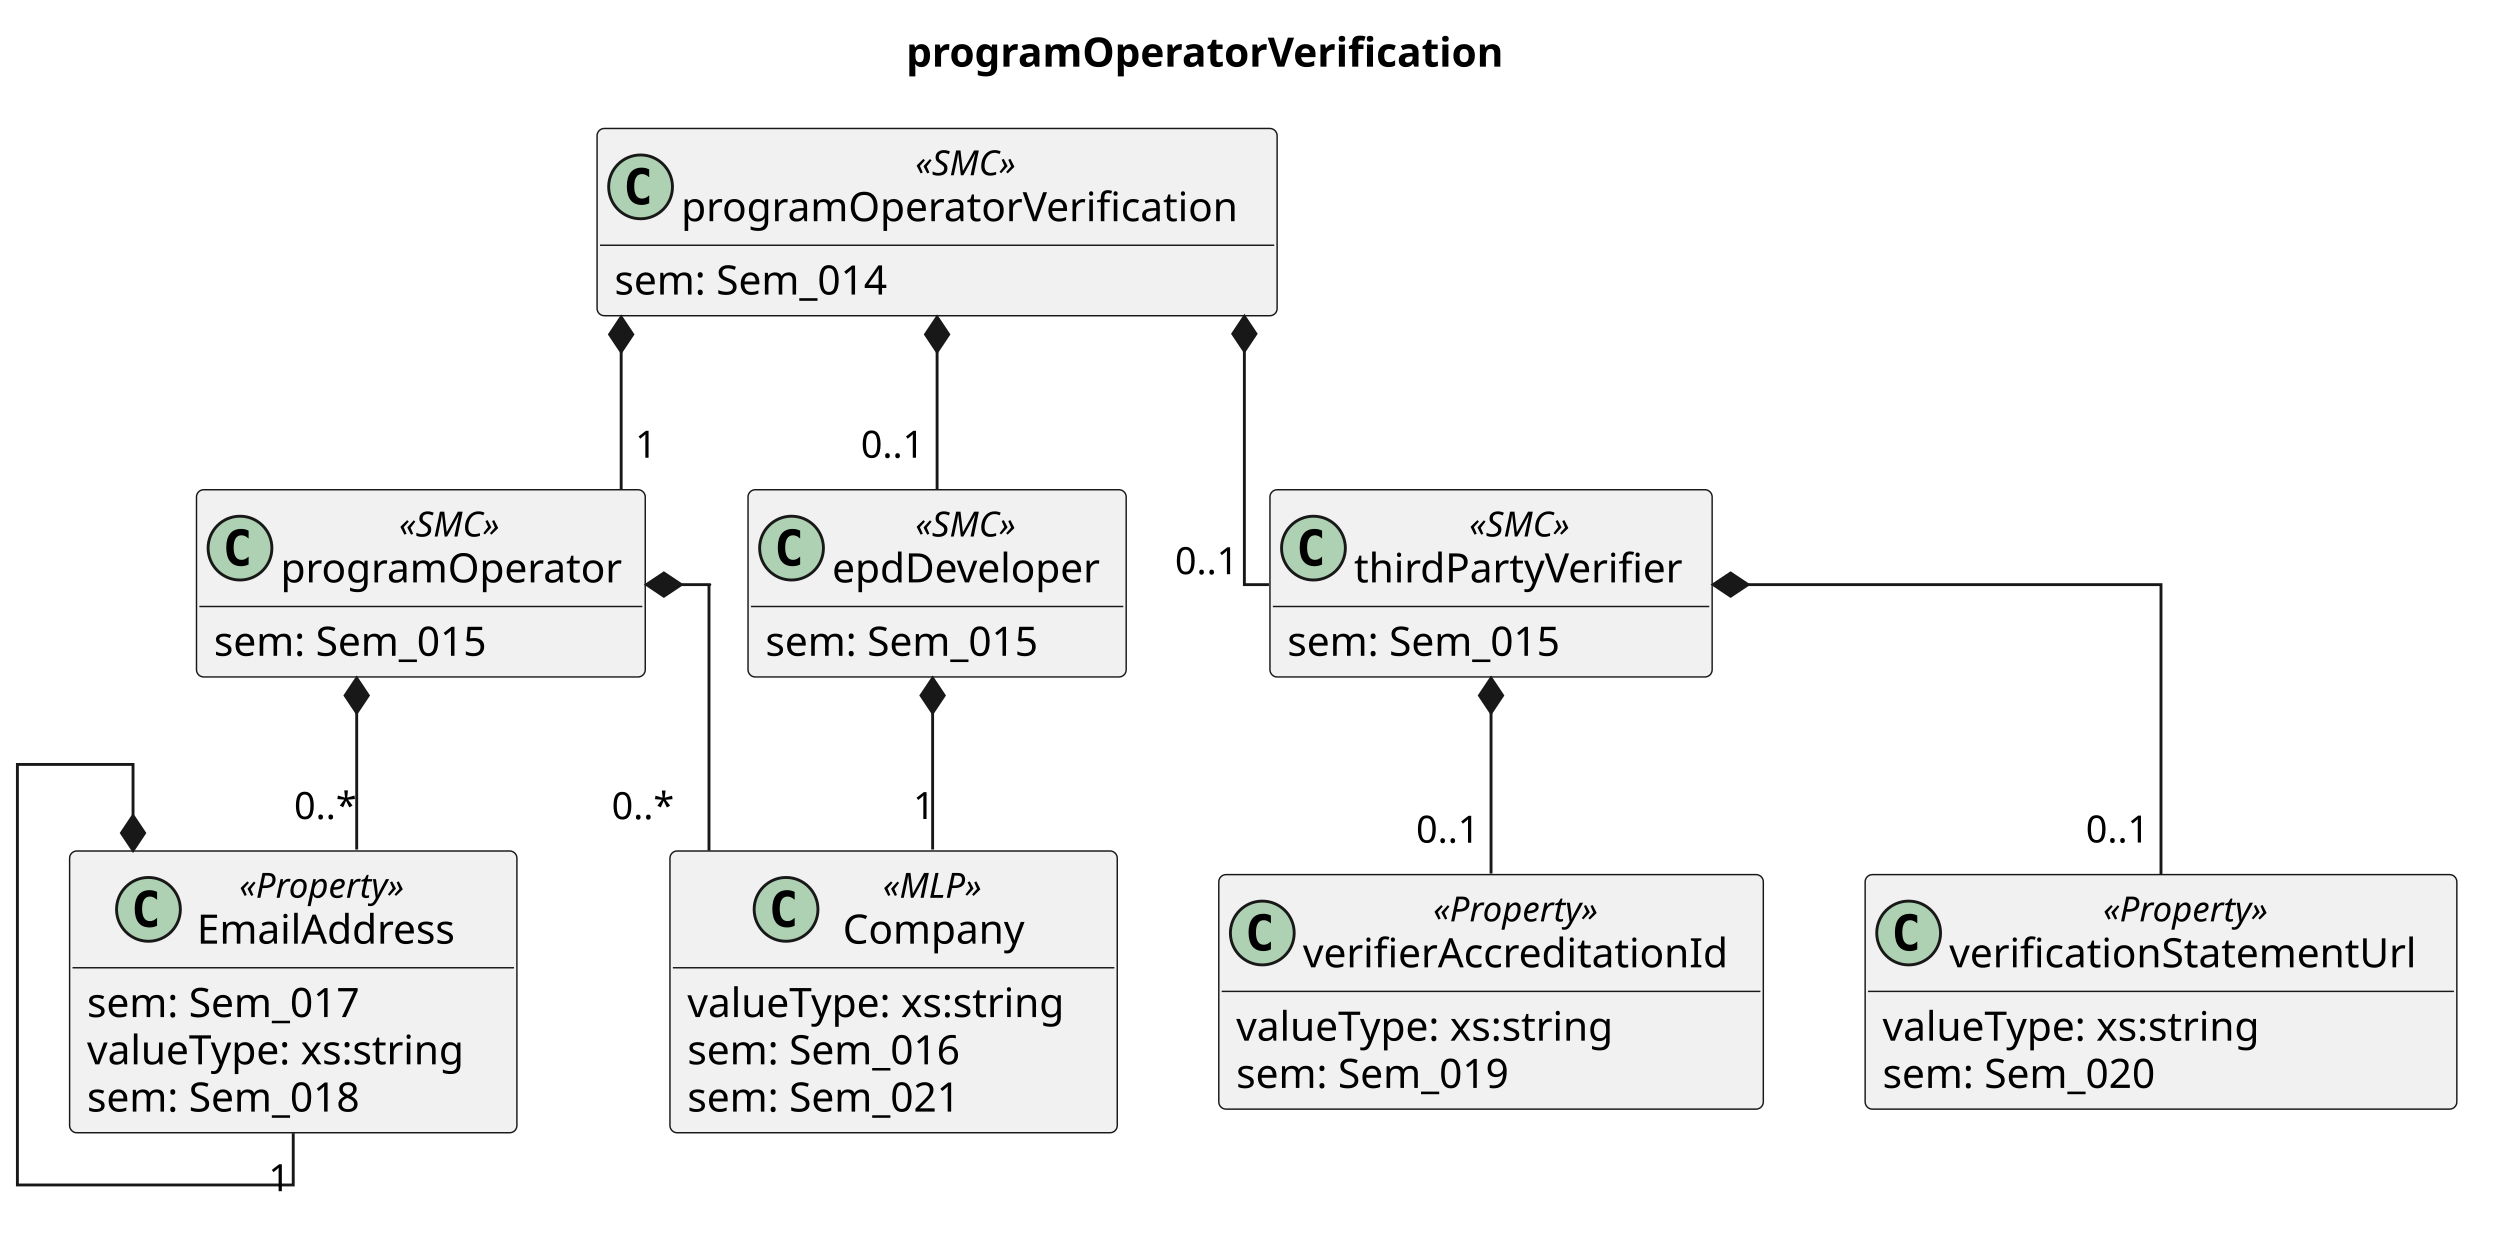
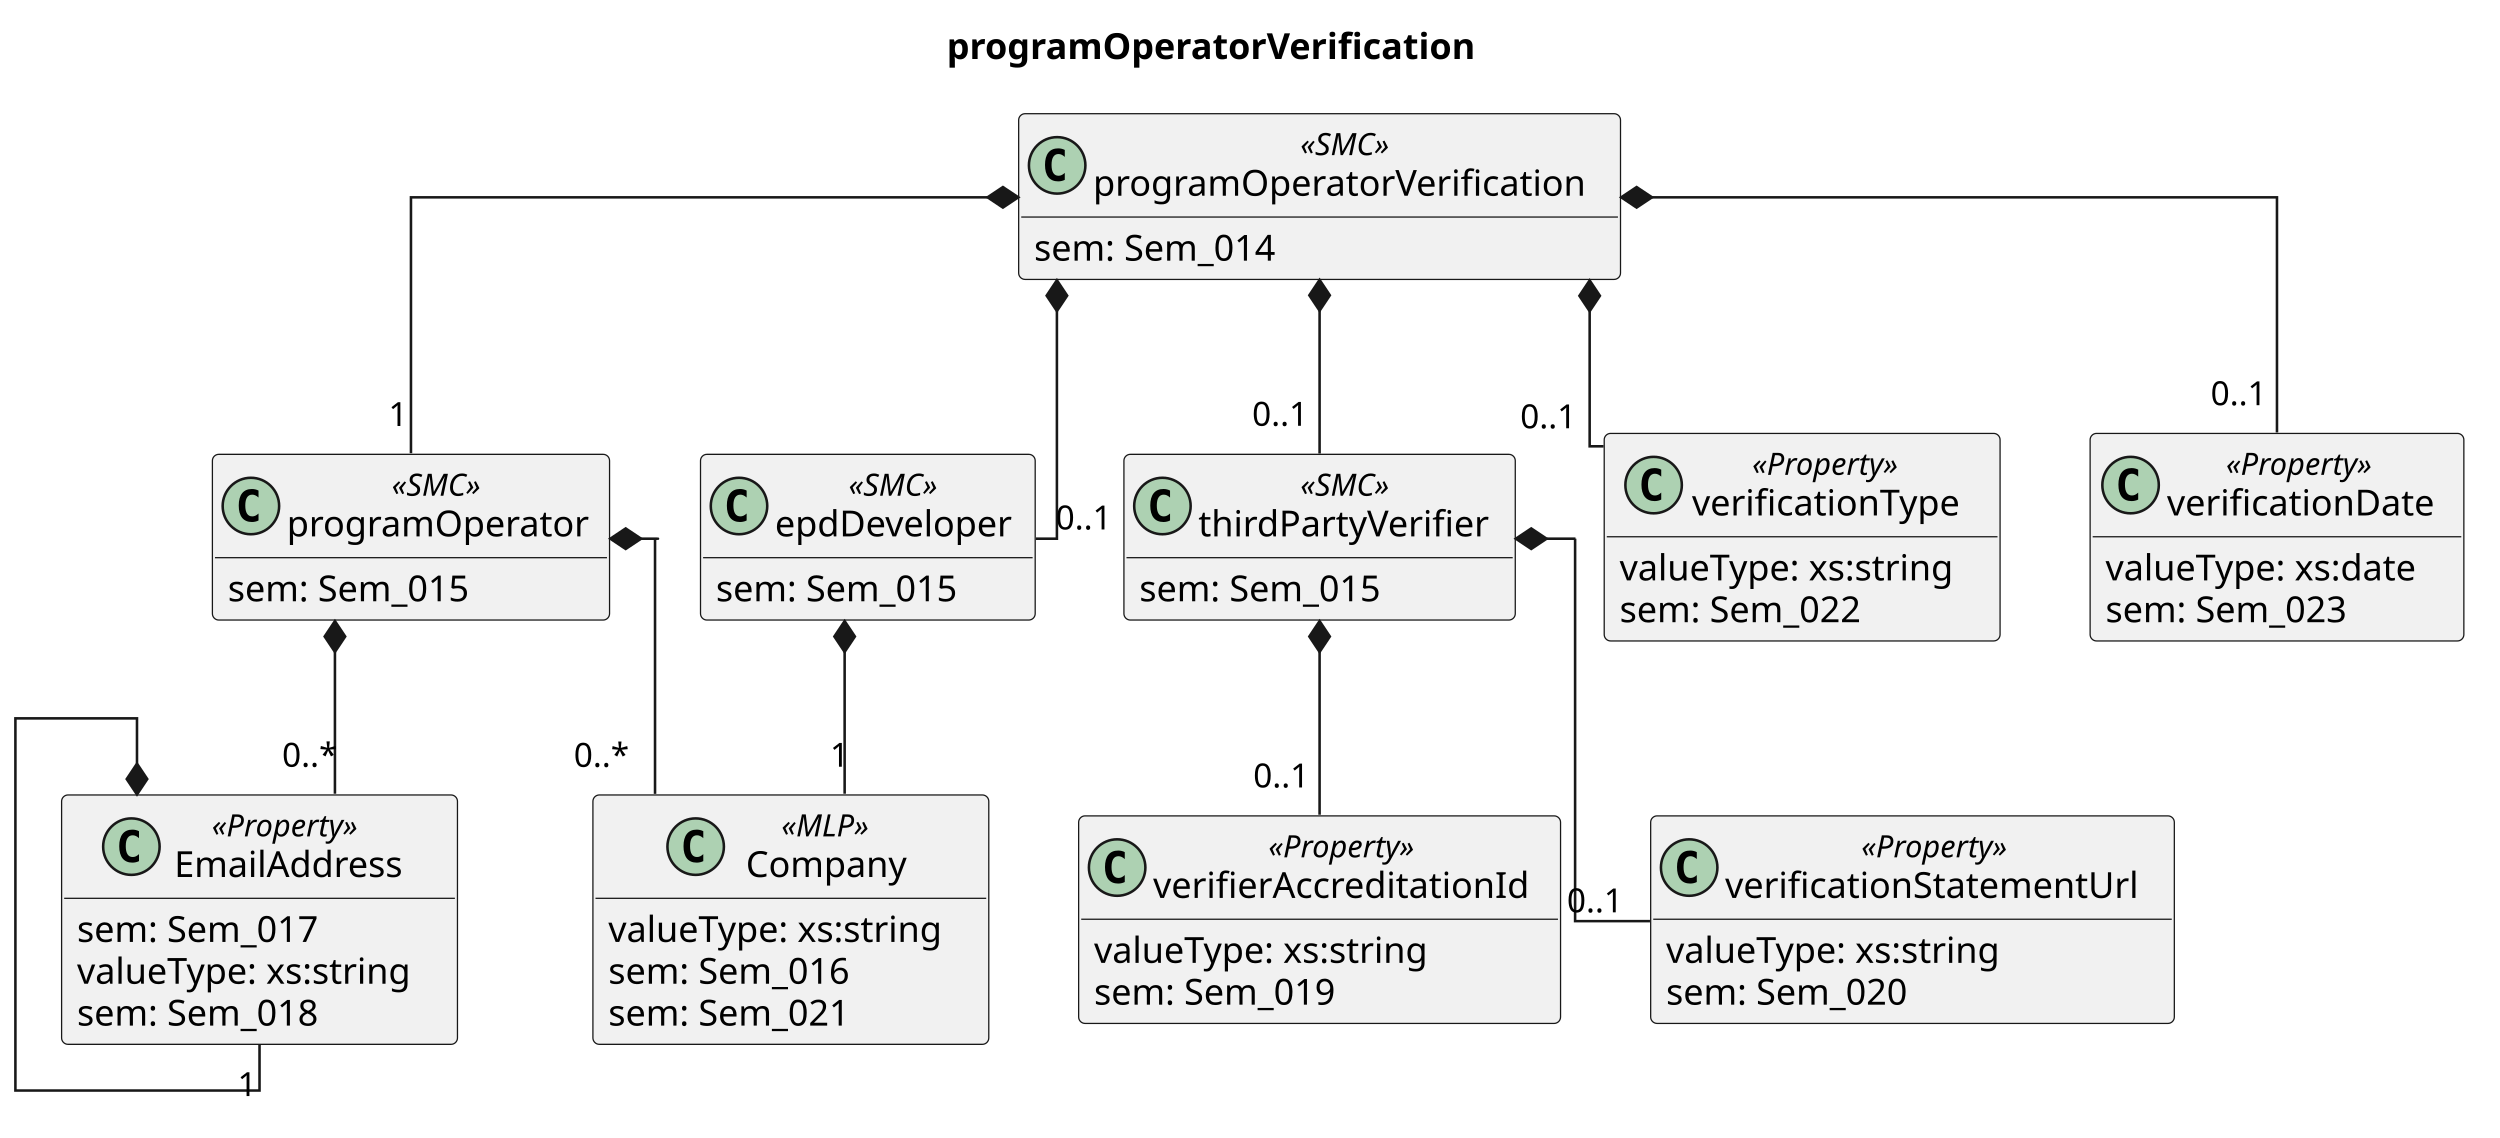
- <svg xmlns="http://www.w3.org/2000/svg" version="1.1" data-diagram-type="CLASS" style="width:862px;height:427px;background:#FFFFFF;" width="862px" height="427px" viewBox="0 0 862 427" zoomAndPan="magnify" preserveAspectRatio="none" contentStyleType="text/css">
+ <svg xmlns="http://www.w3.org/2000/svg" version="1.1" data-diagram-type="CLASS" style="width:974px;height:443px;background:#FFFFFF;" width="974px" height="443px" viewBox="0 0 974 443" zoomAndPan="magnify" preserveAspectRatio="none" contentStyleType="text/css">
  <defs />
  <g font-family="sans-serif" lengthAdjust="spacing">
    <g class="title" data-source-line="1">
-       <text x="312.443" y="22.995" fill="#000" font-size="14" textLength="230.234" font-weight="700">programOperatorVerification</text>
+       <text x="368.842" y="22.995" fill="#000" font-size="14" textLength="230.234" font-weight="700">programOperatorVerification</text>
    </g>
    <g class="entity" data-qualified-name="programOperatorVerification" id="ent0001" data-source-line="6">
-       <rect x="205.87" y="44.297" width="234.48" height="64.563" fill="#F1F1F1" style="stroke:#181818;stroke-width:0.5;" rx="2.5" ry="2.5" />
-       <ellipse cx="220.87" cy="64.43" rx="11" ry="11" fill="#ADD1B2" style="stroke:#181818;stroke-width:1;" />
-       <path d="M223.839,70.07 Q223.261,70.367 222.62,70.508 Q221.979,70.664 221.276,70.664 Q218.776,70.664 217.448,69.023 Q216.136,67.367 216.136,64.242 Q216.136,61.117 217.448,59.461 Q218.776,57.805 221.276,57.805 Q221.979,57.805 222.62,57.961 Q223.276,58.117 223.839,58.414 L223.839,61.133 Q223.214,60.555 222.62,60.289 Q222.026,60.008 221.401,60.008 Q220.058,60.008 219.37,61.086 Q218.683,62.148 218.683,64.242 Q218.683,66.336 219.37,67.414 Q220.058,68.477 221.401,68.477 Q222.026,68.477 222.62,68.211 Q223.214,67.93 223.839,67.352 L223.839,70.07 Z " fill="#000" />
-       <text x="315.594" y="60.436" fill="#000" font-size="12" textLength="41.033" font-style="italic">«SMC»</text>
-       <text x="234.87" y="76.261" fill="#000" font-size="14" textLength="202.48">programOperatorVerification</text>
-       <line x1="206.87" y1="84.563" x2="439.35" y2="84.563" style="stroke:#181818;stroke-width:0.5;" />
-       <text x="211.87" y="101.558" fill="#000" font-size="14" textLength="103.571">sem: Sem_014</text>
+       <rect x="396.87" y="44.297" width="234.48" height="64.563" fill="#F1F1F1" style="stroke:#181818;stroke-width:0.5;" rx="2.5" ry="2.5" />
+       <ellipse cx="411.87" cy="64.43" rx="11" ry="11" fill="#ADD1B2" style="stroke:#181818;stroke-width:1;" />
+       <path d="M414.839,70.07 Q414.261,70.367 413.62,70.508 Q412.979,70.664 412.276,70.664 Q409.776,70.664 408.448,69.023 Q407.136,67.367 407.136,64.242 Q407.136,61.117 408.448,59.461 Q409.776,57.805 412.276,57.805 Q412.979,57.805 413.62,57.961 Q414.276,58.117 414.839,58.414 L414.839,61.133 Q414.214,60.555 413.62,60.289 Q413.026,60.008 412.401,60.008 Q411.058,60.008 410.37,61.086 Q409.683,62.148 409.683,64.242 Q409.683,66.336 410.37,67.414 Q411.058,68.477 412.401,68.477 Q413.026,68.477 413.62,68.211 Q414.214,67.93 414.839,67.352 L414.839,70.07 Z " fill="#000" />
+       <text x="506.594" y="60.436" fill="#000" font-size="12" textLength="41.033" font-style="italic">«SMC»</text>
+       <text x="425.87" y="76.261" fill="#000" font-size="14" textLength="202.48">programOperatorVerification</text>
+       <line x1="397.87" y1="84.563" x2="630.35" y2="84.563" style="stroke:#181818;stroke-width:0.5;" />
+       <text x="402.87" y="101.558" fill="#000" font-size="14" textLength="103.571">sem: Sem_014</text>
    </g>
    <g class="entity" data-qualified-name="programOperator" id="ent0002" data-source-line="9">
-       <rect x="67.75" y="168.857" width="154.732" height="64.563" fill="#F1F1F1" style="stroke:#181818;stroke-width:0.5;" rx="2.5" ry="2.5" />
-       <ellipse cx="82.75" cy="188.99" rx="11" ry="11" fill="#ADD1B2" style="stroke:#181818;stroke-width:1;" />
-       <path d="M85.719,194.63 Q85.141,194.927 84.5,195.068 Q83.859,195.224 83.156,195.224 Q80.656,195.224 79.328,193.583 Q78.016,191.927 78.016,188.802 Q78.016,185.677 79.328,184.021 Q80.656,182.365 83.156,182.365 Q83.859,182.365 84.5,182.521 Q85.156,182.677 85.719,182.974 L85.719,185.693 Q85.094,185.115 84.5,184.849 Q83.906,184.568 83.281,184.568 Q81.938,184.568 81.25,185.646 Q80.563,186.708 80.563,188.802 Q80.563,190.896 81.25,191.974 Q81.938,193.037 83.281,193.037 Q83.906,193.037 84.5,192.771 Q85.094,192.49 85.719,191.912 L85.719,194.63 Z " fill="#000" />
-       <text x="137.6" y="184.996" fill="#000" font-size="12" textLength="41.033" font-style="italic">«SMC»</text>
-       <text x="96.75" y="200.821" fill="#000" font-size="14" textLength="122.732">programOperator</text>
-       <line x1="68.75" y1="209.122" x2="221.482" y2="209.122" style="stroke:#181818;stroke-width:0.5;" />
-       <text x="73.75" y="226.118" fill="#000" font-size="14" textLength="103.571">sem: Sem_015</text>
+       <rect x="82.75" y="177.007" width="154.732" height="64.563" fill="#F1F1F1" style="stroke:#181818;stroke-width:0.5;" rx="2.5" ry="2.5" />
+       <ellipse cx="97.75" cy="197.14" rx="11" ry="11" fill="#ADD1B2" style="stroke:#181818;stroke-width:1;" />
+       <path d="M100.719,202.78 Q100.141,203.077 99.5,203.218 Q98.859,203.374 98.156,203.374 Q95.656,203.374 94.328,201.733 Q93.016,200.077 93.016,196.952 Q93.016,193.827 94.328,192.171 Q95.656,190.515 98.156,190.515 Q98.859,190.515 99.5,190.671 Q100.156,190.827 100.719,191.124 L100.719,193.843 Q100.094,193.265 99.5,192.999 Q98.906,192.718 98.281,192.718 Q96.938,192.718 96.25,193.796 Q95.563,194.858 95.563,196.952 Q95.563,199.046 96.25,200.124 Q96.938,201.187 98.281,201.187 Q98.906,201.187 99.5,200.921 Q100.094,200.64 100.719,200.062 L100.719,202.78 Z " fill="#000" />
+       <text x="152.6" y="193.146" fill="#000" font-size="12" textLength="41.033" font-style="italic">«SMC»</text>
+       <text x="111.75" y="208.971" fill="#000" font-size="14" textLength="122.732">programOperator</text>
+       <line x1="83.75" y1="217.272" x2="236.482" y2="217.272" style="stroke:#181818;stroke-width:0.5;" />
+       <text x="88.75" y="234.268" fill="#000" font-size="14" textLength="103.571">sem: Sem_015</text>
    </g>
    <g class="entity" data-qualified-name="Company" id="ent0003" data-source-line="12">
-       <rect x="231" y="293.417" width="154.229" height="97.156" fill="#F1F1F1" style="stroke:#181818;stroke-width:0.5;" rx="2.5" ry="2.5" />
-       <ellipse cx="271.032" cy="313.55" rx="11" ry="11" fill="#ADD1B2" style="stroke:#181818;stroke-width:1;" />
-       <path d="M274,319.19 Q273.422,319.487 272.782,319.628 Q272.141,319.784 271.438,319.784 Q268.938,319.784 267.61,318.143 Q266.297,316.487 266.297,313.362 Q266.297,310.237 267.61,308.581 Q268.938,306.925 271.438,306.925 Q272.141,306.925 272.782,307.081 Q273.438,307.237 274,307.534 L274,310.253 Q273.375,309.675 272.782,309.409 Q272.188,309.128 271.563,309.128 Q270.219,309.128 269.532,310.206 Q268.844,311.268 268.844,313.362 Q268.844,315.456 269.532,316.534 Q270.219,317.597 271.563,317.597 Q272.188,317.597 272.782,317.331 Q273.375,317.05 274,316.472 L274,319.19 Z " fill="#000" />
-       <text x="304.416" y="309.556" fill="#000" font-size="12" textLength="38.959" font-style="italic">«MLP»</text>
-       <text x="290.594" y="325.381" fill="#000" font-size="14" textLength="66.603">Company</text>
-       <line x1="232" y1="333.683" x2="384.229" y2="333.683" style="stroke:#181818;stroke-width:0.5;" />
-       <text x="237" y="350.678" fill="#000" font-size="14" textLength="142.229">valueType: xs:string</text>
-       <text x="237" y="366.974" fill="#000" font-size="14" textLength="103.571">sem: Sem_016</text>
-       <text x="237" y="383.271" fill="#000" font-size="14" textLength="103.571">sem: Sem_021</text>
+       <rect x="231" y="309.717" width="154.229" height="97.156" fill="#F1F1F1" style="stroke:#181818;stroke-width:0.5;" rx="2.5" ry="2.5" />
+       <ellipse cx="271.032" cy="329.85" rx="11" ry="11" fill="#ADD1B2" style="stroke:#181818;stroke-width:1;" />
+       <path d="M274,335.49 Q273.422,335.787 272.782,335.928 Q272.141,336.084 271.438,336.084 Q268.938,336.084 267.61,334.443 Q266.297,332.787 266.297,329.662 Q266.297,326.537 267.61,324.881 Q268.938,323.225 271.438,323.225 Q272.141,323.225 272.782,323.381 Q273.438,323.537 274,323.834 L274,326.553 Q273.375,325.975 272.782,325.709 Q272.188,325.428 271.563,325.428 Q270.219,325.428 269.532,326.506 Q268.844,327.568 268.844,329.662 Q268.844,331.756 269.532,332.834 Q270.219,333.897 271.563,333.897 Q272.188,333.897 272.782,333.631 Q273.375,333.35 274,332.772 L274,335.49 Z " fill="#000" />
+       <text x="304.416" y="325.856" fill="#000" font-size="12" textLength="38.959" font-style="italic">«MLP»</text>
+       <text x="290.594" y="341.681" fill="#000" font-size="14" textLength="66.603">Company</text>
+       <line x1="232" y1="349.983" x2="384.229" y2="349.983" style="stroke:#181818;stroke-width:0.5;" />
+       <text x="237" y="366.978" fill="#000" font-size="14" textLength="142.229">valueType: xs:string</text>
+       <text x="237" y="383.274" fill="#000" font-size="14" textLength="103.571">sem: Sem_016</text>
+       <text x="237" y="399.571" fill="#000" font-size="14" textLength="103.571">sem: Sem_021</text>
    </g>
    <g class="entity" data-qualified-name="EmailAddress" id="ent0004" data-source-line="16">
-       <rect x="24" y="293.417" width="154.229" height="97.156" fill="#F1F1F1" style="stroke:#181818;stroke-width:0.5;" rx="2.5" ry="2.5" />
-       <ellipse cx="51.186" cy="313.55" rx="11" ry="11" fill="#ADD1B2" style="stroke:#181818;stroke-width:1;" />
-       <path d="M54.154,319.19 Q53.576,319.487 52.936,319.628 Q52.295,319.784 51.592,319.784 Q49.092,319.784 47.764,318.143 Q46.451,316.487 46.451,313.362 Q46.451,310.237 47.764,308.581 Q49.092,306.925 51.592,306.925 Q52.295,306.925 52.936,307.081 Q53.592,307.237 54.154,307.534 L54.154,310.253 Q53.529,309.675 52.936,309.409 Q52.342,309.128 51.717,309.128 Q50.373,309.128 49.686,310.206 Q48.998,311.268 48.998,313.362 Q48.998,315.456 49.686,316.534 Q50.373,317.597 51.717,317.597 Q52.342,317.597 52.936,317.331 Q53.529,317.05 54.154,316.472 L54.154,319.19 Z " fill="#000" />
-       <text x="82.5" y="309.556" fill="#000" font-size="12" textLength="65.936" font-style="italic">«Property»</text>
-       <text x="67.894" y="325.381" fill="#000" font-size="14" textLength="95.149">EmailAddress</text>
-       <line x1="25" y1="333.683" x2="177.229" y2="333.683" style="stroke:#181818;stroke-width:0.5;" />
-       <text x="30" y="350.678" fill="#000" font-size="14" textLength="103.571">sem: Sem_017</text>
-       <text x="30" y="366.974" fill="#000" font-size="14" textLength="142.229">valueType: xs:string</text>
-       <text x="30" y="383.271" fill="#000" font-size="14" textLength="103.571">sem: Sem_018</text>
+       <rect x="24" y="309.717" width="154.229" height="97.156" fill="#F1F1F1" style="stroke:#181818;stroke-width:0.5;" rx="2.5" ry="2.5" />
+       <ellipse cx="51.186" cy="329.85" rx="11" ry="11" fill="#ADD1B2" style="stroke:#181818;stroke-width:1;" />
+       <path d="M54.154,335.49 Q53.576,335.787 52.936,335.928 Q52.295,336.084 51.592,336.084 Q49.092,336.084 47.764,334.443 Q46.451,332.787 46.451,329.662 Q46.451,326.537 47.764,324.881 Q49.092,323.225 51.592,323.225 Q52.295,323.225 52.936,323.381 Q53.592,323.537 54.154,323.834 L54.154,326.553 Q53.529,325.975 52.936,325.709 Q52.342,325.428 51.717,325.428 Q50.373,325.428 49.686,326.506 Q48.998,327.568 48.998,329.662 Q48.998,331.756 49.686,332.834 Q50.373,333.897 51.717,333.897 Q52.342,333.897 52.936,333.631 Q53.529,333.35 54.154,332.772 L54.154,335.49 Z " fill="#000" />
+       <text x="82.5" y="325.856" fill="#000" font-size="12" textLength="65.936" font-style="italic">«Property»</text>
+       <text x="67.894" y="341.681" fill="#000" font-size="14" textLength="95.149">EmailAddress</text>
+       <line x1="25" y1="349.983" x2="177.229" y2="349.983" style="stroke:#181818;stroke-width:0.5;" />
+       <text x="30" y="366.978" fill="#000" font-size="14" textLength="103.571">sem: Sem_017</text>
+       <text x="30" y="383.274" fill="#000" font-size="14" textLength="142.229">valueType: xs:string</text>
+       <text x="30" y="399.571" fill="#000" font-size="14" textLength="103.571">sem: Sem_018</text>
    </g>
    <g class="entity" data-qualified-name="thirdPartyVerifier" id="ent0005" data-source-line="23">
-       <rect x="437.88" y="168.857" width="152.47" height="64.563" fill="#F1F1F1" style="stroke:#181818;stroke-width:0.5;" rx="2.5" ry="2.5" />
-       <ellipse cx="452.88" cy="188.99" rx="11" ry="11" fill="#ADD1B2" style="stroke:#181818;stroke-width:1;" />
-       <path d="M455.849,194.63 Q455.271,194.927 454.63,195.068 Q453.989,195.224 453.286,195.224 Q450.786,195.224 449.458,193.583 Q448.146,191.927 448.146,188.802 Q448.146,185.677 449.458,184.021 Q450.786,182.365 453.286,182.365 Q453.989,182.365 454.63,182.521 Q455.286,182.677 455.849,182.974 L455.849,185.693 Q455.224,185.115 454.63,184.849 Q454.036,184.568 453.411,184.568 Q452.068,184.568 451.38,185.646 Q450.693,186.708 450.693,188.802 Q450.693,190.896 451.38,191.974 Q452.068,193.037 453.411,193.037 Q454.036,193.037 454.63,192.771 Q455.224,192.49 455.849,191.912 L455.849,194.63 Z " fill="#000" />
-       <text x="506.598" y="184.996" fill="#000" font-size="12" textLength="41.033" font-style="italic">«SMC»</text>
-       <text x="466.88" y="200.821" fill="#000" font-size="14" textLength="120.47">thirdPartyVerifier</text>
-       <line x1="438.88" y1="209.122" x2="589.35" y2="209.122" style="stroke:#181818;stroke-width:0.5;" />
-       <text x="443.88" y="226.118" fill="#000" font-size="14" textLength="103.571">sem: Sem_015</text>
+       <rect x="437.88" y="177.007" width="152.47" height="64.563" fill="#F1F1F1" style="stroke:#181818;stroke-width:0.5;" rx="2.5" ry="2.5" />
+       <ellipse cx="452.88" cy="197.14" rx="11" ry="11" fill="#ADD1B2" style="stroke:#181818;stroke-width:1;" />
+       <path d="M455.849,202.78 Q455.271,203.077 454.63,203.218 Q453.989,203.374 453.286,203.374 Q450.786,203.374 449.458,201.733 Q448.146,200.077 448.146,196.952 Q448.146,193.827 449.458,192.171 Q450.786,190.515 453.286,190.515 Q453.989,190.515 454.63,190.671 Q455.286,190.827 455.849,191.124 L455.849,193.843 Q455.224,193.265 454.63,192.999 Q454.036,192.718 453.411,192.718 Q452.068,192.718 451.38,193.796 Q450.693,194.858 450.693,196.952 Q450.693,199.046 451.38,200.124 Q452.068,201.187 453.411,201.187 Q454.036,201.187 454.63,200.921 Q455.224,200.64 455.849,200.062 L455.849,202.78 Z " fill="#000" />
+       <text x="506.598" y="193.146" fill="#000" font-size="12" textLength="41.033" font-style="italic">«SMC»</text>
+       <text x="466.88" y="208.971" fill="#000" font-size="14" textLength="120.47">thirdPartyVerifier</text>
+       <line x1="438.88" y1="217.272" x2="589.35" y2="217.272" style="stroke:#181818;stroke-width:0.5;" />
+       <text x="443.88" y="234.268" fill="#000" font-size="14" textLength="103.571">sem: Sem_015</text>
    </g>
    <g class="entity" data-qualified-name="verifierAccreditationId" id="ent0006" data-source-line="26">
-       <rect x="420.24" y="301.567" width="187.75" height="80.859" fill="#F1F1F1" style="stroke:#181818;stroke-width:0.5;" rx="2.5" ry="2.5" />
-       <ellipse cx="435.24" cy="321.7" rx="11" ry="11" fill="#ADD1B2" style="stroke:#181818;stroke-width:1;" />
-       <path d="M438.209,327.34 Q437.631,327.637 436.99,327.778 Q436.349,327.934 435.646,327.934 Q433.146,327.934 431.818,326.293 Q430.506,324.637 430.506,321.512 Q430.506,318.387 431.818,316.731 Q433.146,315.075 435.646,315.075 Q436.349,315.075 436.99,315.231 Q437.646,315.387 438.209,315.684 L438.209,318.403 Q437.584,317.825 436.99,317.559 Q436.396,317.278 435.771,317.278 Q434.428,317.278 433.74,318.356 Q433.053,319.418 433.053,321.512 Q433.053,323.606 433.74,324.684 Q434.428,325.747 435.771,325.747 Q436.396,325.747 436.99,325.481 Q437.584,325.2 438.209,324.622 L438.209,327.34 Z " fill="#000" />
-       <text x="494.147" y="317.706" fill="#000" font-size="12" textLength="65.936" font-style="italic">«Property»</text>
-       <text x="449.24" y="333.531" fill="#000" font-size="14" textLength="155.75">verifierAccreditationId</text>
-       <line x1="421.24" y1="341.833" x2="606.99" y2="341.833" style="stroke:#181818;stroke-width:0.5;" />
-       <text x="426.24" y="358.828" fill="#000" font-size="14" textLength="142.229">valueType: xs:string</text>
-       <text x="426.24" y="375.124" fill="#000" font-size="14" textLength="103.571">sem: Sem_019</text>
+       <rect x="420.24" y="317.867" width="187.75" height="80.859" fill="#F1F1F1" style="stroke:#181818;stroke-width:0.5;" rx="2.5" ry="2.5" />
+       <ellipse cx="435.24" cy="338" rx="11" ry="11" fill="#ADD1B2" style="stroke:#181818;stroke-width:1;" />
+       <path d="M438.209,343.64 Q437.631,343.937 436.99,344.078 Q436.349,344.234 435.646,344.234 Q433.146,344.234 431.818,342.593 Q430.506,340.937 430.506,337.812 Q430.506,334.687 431.818,333.031 Q433.146,331.375 435.646,331.375 Q436.349,331.375 436.99,331.531 Q437.646,331.687 438.209,331.984 L438.209,334.703 Q437.584,334.125 436.99,333.859 Q436.396,333.578 435.771,333.578 Q434.428,333.578 433.74,334.656 Q433.053,335.718 433.053,337.812 Q433.053,339.906 433.74,340.984 Q434.428,342.047 435.771,342.047 Q436.396,342.047 436.99,341.781 Q437.584,341.5 438.209,340.922 L438.209,343.64 Z " fill="#000" />
+       <text x="494.147" y="334.006" fill="#000" font-size="12" textLength="65.936" font-style="italic">«Property»</text>
+       <text x="449.24" y="349.831" fill="#000" font-size="14" textLength="155.75">verifierAccreditationId</text>
+       <line x1="421.24" y1="358.133" x2="606.99" y2="358.133" style="stroke:#181818;stroke-width:0.5;" />
+       <text x="426.24" y="375.128" fill="#000" font-size="14" textLength="142.229">valueType: xs:string</text>
+       <text x="426.24" y="391.424" fill="#000" font-size="14" textLength="103.571">sem: Sem_019</text>
    </g>
    <g class="entity" data-qualified-name="verificationStatementUrl" id="ent0007" data-source-line="30">
-       <rect x="643.1" y="301.567" width="204.02" height="80.859" fill="#F1F1F1" style="stroke:#181818;stroke-width:0.5;" rx="2.5" ry="2.5" />
-       <ellipse cx="658.1" cy="321.7" rx="11" ry="11" fill="#ADD1B2" style="stroke:#181818;stroke-width:1;" />
-       <path d="M661.069,327.34 Q660.491,327.637 659.85,327.778 Q659.209,327.934 658.506,327.934 Q656.006,327.934 654.678,326.293 Q653.366,324.637 653.366,321.512 Q653.366,318.387 654.678,316.731 Q656.006,315.075 658.506,315.075 Q659.209,315.075 659.85,315.231 Q660.506,315.387 661.069,315.684 L661.069,318.403 Q660.444,317.825 659.85,317.559 Q659.256,317.278 658.631,317.278 Q657.288,317.278 656.6,318.356 Q655.913,319.418 655.913,321.512 Q655.913,323.606 656.6,324.684 Q657.288,325.747 658.631,325.747 Q659.256,325.747 659.85,325.481 Q660.444,325.2 661.069,324.622 L661.069,327.34 Z " fill="#000" />
-       <text x="725.142" y="317.706" fill="#000" font-size="12" textLength="65.936" font-style="italic">«Property»</text>
-       <text x="672.1" y="333.531" fill="#000" font-size="14" textLength="172.02">verificationStatementUrl</text>
-       <line x1="644.1" y1="341.833" x2="846.12" y2="341.833" style="stroke:#181818;stroke-width:0.5;" />
-       <text x="649.1" y="358.828" fill="#000" font-size="14" textLength="142.229">valueType: xs:string</text>
-       <text x="649.1" y="375.124" fill="#000" font-size="14" textLength="103.571">sem: Sem_020</text>
+       <rect x="643.1" y="317.867" width="204.02" height="80.859" fill="#F1F1F1" style="stroke:#181818;stroke-width:0.5;" rx="2.5" ry="2.5" />
+       <ellipse cx="658.1" cy="338" rx="11" ry="11" fill="#ADD1B2" style="stroke:#181818;stroke-width:1;" />
+       <path d="M661.069,343.64 Q660.491,343.937 659.85,344.078 Q659.209,344.234 658.506,344.234 Q656.006,344.234 654.678,342.593 Q653.366,340.937 653.366,337.812 Q653.366,334.687 654.678,333.031 Q656.006,331.375 658.506,331.375 Q659.209,331.375 659.85,331.531 Q660.506,331.687 661.069,331.984 L661.069,334.703 Q660.444,334.125 659.85,333.859 Q659.256,333.578 658.631,333.578 Q657.288,333.578 656.6,334.656 Q655.913,335.718 655.913,337.812 Q655.913,339.906 656.6,340.984 Q657.288,342.047 658.631,342.047 Q659.256,342.047 659.85,341.781 Q660.444,341.5 661.069,340.922 L661.069,343.64 Z " fill="#000" />
+       <text x="725.142" y="334.006" fill="#000" font-size="12" textLength="65.936" font-style="italic">«Property»</text>
+       <text x="672.1" y="349.831" fill="#000" font-size="14" textLength="172.02">verificationStatementUrl</text>
+       <line x1="644.1" y1="358.133" x2="846.12" y2="358.133" style="stroke:#181818;stroke-width:0.5;" />
+       <text x="649.1" y="375.128" fill="#000" font-size="14" textLength="142.229">valueType: xs:string</text>
+       <text x="649.1" y="391.424" fill="#000" font-size="14" textLength="103.571">sem: Sem_020</text>
    </g>
    <g class="entity" data-qualified-name="epdDeveloper" id="ent0008" data-source-line="34">
-       <rect x="257.92" y="168.857" width="130.39" height="64.563" fill="#F1F1F1" style="stroke:#181818;stroke-width:0.5;" rx="2.5" ry="2.5" />
-       <ellipse cx="272.92" cy="188.99" rx="11" ry="11" fill="#ADD1B2" style="stroke:#181818;stroke-width:1;" />
-       <path d="M275.889,194.63 Q275.311,194.927 274.67,195.068 Q274.029,195.224 273.326,195.224 Q270.826,195.224 269.498,193.583 Q268.186,191.927 268.186,188.802 Q268.186,185.677 269.498,184.021 Q270.826,182.365 273.326,182.365 Q274.029,182.365 274.67,182.521 Q275.326,182.677 275.889,182.974 L275.889,185.693 Q275.264,185.115 274.67,184.849 Q274.076,184.568 273.451,184.568 Q272.107,184.568 271.42,185.646 Q270.732,186.708 270.732,188.802 Q270.732,190.896 271.42,191.974 Q272.107,193.037 273.451,193.037 Q274.076,193.037 274.67,192.771 Q275.264,192.49 275.889,191.912 L275.889,194.63 Z " fill="#000" />
-       <text x="315.598" y="184.996" fill="#000" font-size="12" textLength="41.033" font-style="italic">«SMC»</text>
-       <text x="286.92" y="200.821" fill="#000" font-size="14" textLength="98.39">epdDeveloper</text>
-       <line x1="258.92" y1="209.122" x2="387.31" y2="209.122" style="stroke:#181818;stroke-width:0.5;" />
-       <text x="263.92" y="226.118" fill="#000" font-size="14" textLength="103.571">sem: Sem_015</text>
+       <rect x="272.92" y="177.007" width="130.39" height="64.563" fill="#F1F1F1" style="stroke:#181818;stroke-width:0.5;" rx="2.5" ry="2.5" />
+       <ellipse cx="287.92" cy="197.14" rx="11" ry="11" fill="#ADD1B2" style="stroke:#181818;stroke-width:1;" />
+       <path d="M290.889,202.78 Q290.311,203.077 289.67,203.218 Q289.029,203.374 288.326,203.374 Q285.826,203.374 284.498,201.733 Q283.186,200.077 283.186,196.952 Q283.186,193.827 284.498,192.171 Q285.826,190.515 288.326,190.515 Q289.029,190.515 289.67,190.671 Q290.326,190.827 290.889,191.124 L290.889,193.843 Q290.264,193.265 289.67,192.999 Q289.076,192.718 288.451,192.718 Q287.108,192.718 286.42,193.796 Q285.733,194.858 285.733,196.952 Q285.733,199.046 286.42,200.124 Q287.108,201.187 288.451,201.187 Q289.076,201.187 289.67,200.921 Q290.264,200.64 290.889,200.062 L290.889,202.78 Z " fill="#000" />
+       <text x="330.598" y="193.146" fill="#000" font-size="12" textLength="41.033" font-style="italic">«SMC»</text>
+       <text x="301.92" y="208.971" fill="#000" font-size="14" textLength="98.39">epdDeveloper</text>
+       <line x1="273.92" y1="217.272" x2="402.31" y2="217.272" style="stroke:#181818;stroke-width:0.5;" />
+       <text x="278.92" y="234.268" fill="#000" font-size="14" textLength="103.571">sem: Sem_015</text>
    </g>
-     <g class="link" data-entity-1="ent0001" data-entity-2="ent0002" id="lnk9" data-source-line="41" data-link-type="composition">
-       <path d="M214.18,121.307 C214.18,139.617 214.18,150.357 214.18,168.627" style="stroke:#181818;stroke-width:1;" fill="none" id="programOperatorVerification-backto-programOperator" codeLine="41" />
-       <polygon points="214.18,109.307,210.18,115.307,214.18,121.307,218.18,115.307,214.18,109.307" fill="#181818" style="stroke:#181818;stroke-width:1;stroke-linejoin:miter;stroke-miterlimit:10;" />
-       <text x="219.016" y="157.83" fill="#000" font-size="13">1</text>
+     <g class="entity" data-qualified-name="verificationType" id="ent0009" data-source-line="40">
+       <rect x="625" y="168.857" width="154.229" height="80.859" fill="#F1F1F1" style="stroke:#181818;stroke-width:0.5;" rx="2.5" ry="2.5" />
+       <ellipse cx="644.246" cy="188.99" rx="11" ry="11" fill="#ADD1B2" style="stroke:#181818;stroke-width:1;" />
+       <path d="M647.215,194.63 Q646.637,194.927 645.996,195.068 Q645.355,195.224 644.652,195.224 Q642.152,195.224 640.824,193.583 Q639.512,191.927 639.512,188.802 Q639.512,185.677 640.824,184.021 Q642.152,182.365 644.652,182.365 Q645.355,182.365 645.996,182.521 Q646.652,182.677 647.215,182.974 L647.215,185.693 Q646.59,185.115 645.996,184.849 Q645.402,184.568 644.777,184.568 Q643.433,184.568 642.746,185.646 Q642.058,186.708 642.058,188.802 Q642.058,190.896 642.746,191.974 Q643.433,193.037 644.777,193.037 Q645.402,193.037 645.996,192.771 Q646.59,192.49 647.215,191.912 L647.215,194.63 Z " fill="#000" />
+       <text x="682.618" y="184.996" fill="#000" font-size="12" textLength="65.936" font-style="italic">«Property»</text>
+       <text x="659.19" y="200.821" fill="#000" font-size="14" textLength="112.793">verificationType</text>
+       <line x1="626" y1="209.123" x2="778.229" y2="209.123" style="stroke:#181818;stroke-width:0.5;" />
+       <text x="631" y="226.118" fill="#000" font-size="14" textLength="142.229">valueType: xs:string</text>
+       <text x="631" y="242.414" fill="#000" font-size="14" textLength="103.571">sem: Sem_022</text>
    </g>
-     <g class="link" data-entity-1="ent0002" data-entity-2="ent0003" id="lnk10" data-source-line="42" data-link-type="composition">
-       <path d="M234.9,201.577 C247.47,201.577 244.46,201.577 244.46,201.577 C244.46,201.577 244.46,252.727 244.46,293.277" style="stroke:#181818;stroke-width:1;" fill="none" id="programOperator-backto-Company" codeLine="42" />
-       <polygon points="222.9,201.577,228.9,205.577,234.9,201.577,228.9,197.577,222.9,201.577" fill="#181818" style="stroke:#181818;stroke-width:1;stroke-linejoin:miter;stroke-miterlimit:10;" />
-       <text x="210.894" y="282.447" fill="#000" font-size="13" textLength="23.036">0..*</text>
+     <g class="entity" data-qualified-name="verificationDate" id="ent0010" data-source-line="44">
+       <rect x="814.31" y="168.857" width="145.608" height="80.859" fill="#F1F1F1" style="stroke:#181818;stroke-width:0.5;" rx="2.5" ry="2.5" />
+       <ellipse cx="830.071" cy="188.99" rx="11" ry="11" fill="#ADD1B2" style="stroke:#181818;stroke-width:1;" />
+       <path d="M833.039,194.63 Q832.461,194.927 831.821,195.068 Q831.18,195.224 830.477,195.224 Q827.977,195.224 826.649,193.583 Q825.336,191.927 825.336,188.802 Q825.336,185.677 826.649,184.021 Q827.977,182.365 830.477,182.365 Q831.18,182.365 831.821,182.521 Q832.477,182.677 833.039,182.974 L833.039,185.693 Q832.414,185.115 831.821,184.849 Q831.227,184.568 830.602,184.568 Q829.258,184.568 828.571,185.646 Q827.883,186.708 827.883,188.802 Q827.883,190.896 828.571,191.974 Q829.258,193.037 830.602,193.037 Q831.227,193.037 831.821,192.771 Q832.414,192.49 833.039,191.912 L833.039,194.63 Z " fill="#000" />
+       <text x="867.231" y="184.996" fill="#000" font-size="12" textLength="65.936" font-style="italic">«Property»</text>
+       <text x="844.24" y="200.821" fill="#000" font-size="14" textLength="111.918">verificationDate</text>
+       <line x1="815.31" y1="209.123" x2="958.918" y2="209.123" style="stroke:#181818;stroke-width:0.5;" />
+       <text x="820.31" y="226.118" fill="#000" font-size="14" textLength="133.608">valueType: xs:date</text>
+       <text x="820.31" y="242.414" fill="#000" font-size="14" textLength="103.571">sem: Sem_023</text>
    </g>
-     <g class="link" data-entity-1="ent0002" data-entity-2="ent0004" id="lnk11" data-source-line="43" data-link-type="composition">
-       <path d="M122.99,245.807 C122.99,263.367 122.99,273.367 122.99,292.927" style="stroke:#181818;stroke-width:1;" fill="none" id="programOperator-backto-EmailAddress" codeLine="43" />
-       <polygon points="122.99,233.807,118.99,239.807,122.99,245.807,126.99,239.807,122.99,233.807" fill="#181818" style="stroke:#181818;stroke-width:1;stroke-linejoin:miter;stroke-miterlimit:10;" />
-       <text x="101.387" y="282.401" fill="#000" font-size="13" textLength="23.036">0..*</text>
+     <g class="link" data-entity-1="ent0001" data-entity-2="ent0002" id="lnk11" data-source-line="49" data-link-type="composition">
+       <path d="M384.73,76.877 C281.68,76.877 160.11,76.877 160.11,76.877 C160.11,76.877 160.11,137.347 160.11,176.557" style="stroke:#181818;stroke-width:1;" fill="none" id="programOperatorVerification-backto-programOperator" codeLine="49" />
+       <polygon points="396.73,76.877,390.73,72.877,384.73,76.877,390.73,80.877,396.73,76.877" fill="#181818" style="stroke:#181818;stroke-width:1;stroke-linejoin:miter;stroke-miterlimit:10;" />
+       <text x="151.372" y="165.967" fill="#000" font-size="13">1</text>
    </g>
-     <g class="link" data-entity-1="ent0004" data-entity-2="ent0004" id="lnk12" data-source-line="44" data-link-type="composition">
-       <path d="M45.87,281.227 C45.87,265.277 45.87,263.577 45.87,263.577 C45.87,263.577 6,263.577 6,263.577 C6,263.577 6,408.577 6,408.577 C6,408.577 101.11,408.577 101.11,408.577 C101.11,408.577 101.11,400.887 101.11,390.737" style="stroke:#181818;stroke-width:1;" fill="none" id="EmailAddress-backto-EmailAddress" codeLine="44" />
-       <polygon points="45.87,293.227,49.87,287.227,45.87,281.227,41.87,287.227,45.87,293.227" fill="#181818" style="stroke:#181818;stroke-width:1;stroke-linejoin:miter;stroke-miterlimit:10;" />
-       <text x="92.566" y="410.722" fill="#000" font-size="13">1</text>
+     <g class="link" data-entity-1="ent0002" data-entity-2="ent0003" id="lnk12" data-source-line="50" data-link-type="composition">
+       <path d="M249.76,209.877 C260.09,209.877 255.2,209.877 255.2,209.877 C255.2,209.877 255.2,266.057 255.2,309.287" style="stroke:#181818;stroke-width:1;" fill="none" id="programOperator-backto-Company" codeLine="50" />
+       <polygon points="237.76,209.877,243.76,213.877,249.76,209.877,243.76,205.877,237.76,209.877" fill="#181818" style="stroke:#181818;stroke-width:1;stroke-linejoin:miter;stroke-miterlimit:10;" />
+       <text x="223.547" y="298.769" fill="#000" font-size="13" textLength="23.036">0..*</text>
    </g>
-     <g class="link" data-entity-1="ent0001" data-entity-2="ent0005" id="lnk13" data-source-line="45" data-link-type="composition">
-       <path d="M429.06,121.097 C429.06,158.127 429.06,201.577 429.06,201.577 C429.06,201.577 432.3,201.577 437.53,201.577" style="stroke:#181818;stroke-width:1;" fill="none" id="programOperatorVerification-backto-thirdPartyVerifier" codeLine="45" />
-       <polygon points="429.06,109.097,425.06,115.097,429.06,121.097,433.06,115.097,429.06,109.097" fill="#181818" style="stroke:#181818;stroke-width:1;stroke-linejoin:miter;stroke-miterlimit:10;" />
-       <text x="405.125" y="197.977" fill="#000" font-size="13" textLength="24.807">0..1</text>
+     <g class="link" data-entity-1="ent0002" data-entity-2="ent0004" id="lnk13" data-source-line="51" data-link-type="composition">
+       <path d="M130.49,253.987 C130.49,273.697 130.49,287.167 130.49,309.247" style="stroke:#181818;stroke-width:1;" fill="none" id="programOperator-backto-EmailAddress" codeLine="51" />
+       <polygon points="130.49,241.987,126.49,247.987,130.49,253.987,134.49,247.987,130.49,241.987" fill="#181818" style="stroke:#181818;stroke-width:1;stroke-linejoin:miter;stroke-miterlimit:10;" />
+       <text x="109.894" y="298.724" fill="#000" font-size="13" textLength="23.036">0..*</text>
    </g>
-     <g class="link" data-entity-1="ent0005" data-entity-2="ent0006" id="lnk14" data-source-line="46" data-link-type="composition">
-       <path d="M514.11,245.807 C514.11,265.887 514.11,279.767 514.11,301.187" style="stroke:#181818;stroke-width:1;" fill="none" id="thirdPartyVerifier-backto-verifierAccreditationId" codeLine="46" />
-       <polygon points="514.11,233.807,510.11,239.807,514.11,245.807,518.11,239.807,514.11,233.807" fill="#181818" style="stroke:#181818;stroke-width:1;stroke-linejoin:miter;stroke-miterlimit:10;" />
-       <text x="488.261" y="290.565" fill="#000" font-size="13" textLength="24.807">0..1</text>
+     <g class="link" data-entity-1="ent0004" data-entity-2="ent0004" id="lnk14" data-source-line="52" data-link-type="composition">
+       <path d="M53.37,297.527 C53.37,281.577 53.37,279.877 53.37,279.877 C53.37,279.877 6,279.877 6,279.877 C6,279.877 6,424.877 6,424.877 C6,424.877 101.11,424.877 101.11,424.877 C101.11,424.877 101.11,417.187 101.11,407.037" style="stroke:#181818;stroke-width:1;" fill="none" id="EmailAddress-backto-EmailAddress" codeLine="52" />
+       <polygon points="53.37,309.527,57.37,303.527,53.37,297.527,49.37,303.527,53.37,309.527" fill="#181818" style="stroke:#181818;stroke-width:1;stroke-linejoin:miter;stroke-miterlimit:10;" />
+       <text x="92.566" y="427.022" fill="#000" font-size="13">1</text>
    </g>
-     <g class="link" data-entity-1="ent0005" data-entity-2="ent0007" id="lnk15" data-source-line="47" data-link-type="composition">
-       <path d="M602.71,201.577 C669.96,201.577 745.11,201.577 745.11,201.577 C745.11,201.577 745.11,259.907 745.11,301.387" style="stroke:#181818;stroke-width:1;" fill="none" id="thirdPartyVerifier-backto-verificationStatementUrl" codeLine="47" />
-       <polygon points="590.71,201.577,596.71,205.577,602.71,201.577,596.71,197.577,590.71,201.577" fill="#181818" style="stroke:#181818;stroke-width:1;stroke-linejoin:miter;stroke-miterlimit:10;" />
-       <text x="719.189" y="290.497" fill="#000" font-size="13" textLength="24.807">0..1</text>
+     <g class="link" data-entity-1="ent0001" data-entity-2="ent0005" id="lnk15" data-source-line="53" data-link-type="composition">
+       <path d="M514.11,121.047 C514.11,141.607 514.11,156.117 514.11,176.697" style="stroke:#181818;stroke-width:1;" fill="none" id="programOperatorVerification-backto-thirdPartyVerifier" codeLine="53" />
+       <polygon points="514.11,109.047,510.11,115.047,514.11,121.047,518.11,115.047,514.11,109.047" fill="#181818" style="stroke:#181818;stroke-width:1;stroke-linejoin:miter;stroke-miterlimit:10;" />
+       <text x="487.826" y="165.884" fill="#000" font-size="13" textLength="24.807">0..1</text>
    </g>
-     <g class="link" data-entity-1="ent0001" data-entity-2="ent0008" id="lnk16" data-source-line="48" data-link-type="composition">
-       <path d="M323.11,121.307 C323.11,139.617 323.11,150.357 323.11,168.627" style="stroke:#181818;stroke-width:1;" fill="none" id="programOperatorVerification-backto-epdDeveloper" codeLine="48" />
-       <polygon points="323.11,109.307,319.11,115.307,323.11,121.307,327.11,115.307,323.11,109.307" fill="#181818" style="stroke:#181818;stroke-width:1;stroke-linejoin:miter;stroke-miterlimit:10;" />
-       <text x="296.826" y="157.83" fill="#000" font-size="13" textLength="24.807">0..1</text>
+     <g class="link" data-entity-1="ent0005" data-entity-2="ent0006" id="lnk16" data-source-line="54" data-link-type="composition">
+       <path d="M514.11,253.987 C514.11,276.177 514.11,293.687 514.11,317.417" style="stroke:#181818;stroke-width:1;" fill="none" id="thirdPartyVerifier-backto-verifierAccreditationId" codeLine="54" />
+       <polygon points="514.11,241.987,510.11,247.987,514.11,253.987,518.11,247.987,514.11,241.987" fill="#181818" style="stroke:#181818;stroke-width:1;stroke-linejoin:miter;stroke-miterlimit:10;" />
+       <text x="488.261" y="306.784" fill="#000" font-size="13" textLength="24.807">0..1</text>
    </g>
-     <g class="link" data-entity-1="ent0008" data-entity-2="ent0003" id="lnk17" data-source-line="49" data-link-type="composition">
-       <path d="M321.57,245.807 C321.57,263.367 321.57,273.367 321.57,292.927" style="stroke:#181818;stroke-width:1;" fill="none" id="epdDeveloper-backto-Company" codeLine="49" />
-       <polygon points="321.57,233.807,317.57,239.807,321.57,245.807,325.57,239.807,321.57,233.807" fill="#181818" style="stroke:#181818;stroke-width:1;stroke-linejoin:miter;stroke-miterlimit:10;" />
-       <text x="314.859" y="282.401" fill="#000" font-size="13">1</text>
+     <g class="link" data-entity-1="ent0005" data-entity-2="ent0007" id="lnk17" data-source-line="55" data-link-type="composition">
+       <path d="M602.57,209.877 C615.94,209.877 613.66,209.877 613.66,209.877 C613.66,209.877 613.66,358.877 613.66,358.877 C613.66,358.877 625.86,358.877 642.83,358.877" style="stroke:#181818;stroke-width:1;" fill="none" id="thirdPartyVerifier-backto-verificationStatementUrl" codeLine="55" />
+       <polygon points="590.57,209.877,596.57,213.877,602.57,209.877,596.57,205.877,590.57,209.877" fill="#181818" style="stroke:#181818;stroke-width:1;stroke-linejoin:miter;stroke-miterlimit:10;" />
+       <text x="610.467" y="355.44" fill="#000" font-size="13" textLength="24.807">0..1</text>
+     </g>
+     <g class="link" data-entity-1="ent0001" data-entity-2="ent0008" id="lnk18" data-source-line="56" data-link-type="composition">
+       <path d="M411.77,121.187 C411.77,160.647 411.77,209.877 411.77,209.877 C411.77,209.877 408.62,209.877 403.61,209.877" style="stroke:#181818;stroke-width:1;" fill="none" id="programOperatorVerification-backto-epdDeveloper" codeLine="56" />
+       <polygon points="411.77,109.187,407.77,115.187,411.77,121.187,415.77,115.187,411.77,109.187" fill="#181818" style="stroke:#181818;stroke-width:1;stroke-linejoin:miter;stroke-miterlimit:10;" />
+       <text x="411.278" y="206.27" fill="#000" font-size="13" textLength="24.807">0..1</text>
+     </g>
+     <g class="link" data-entity-1="ent0008" data-entity-2="ent0003" id="lnk19" data-source-line="57" data-link-type="composition">
+       <path d="M329.07,253.987 C329.07,273.697 329.07,287.167 329.07,309.247" style="stroke:#181818;stroke-width:1;" fill="none" id="epdDeveloper-backto-Company" codeLine="57" />
+       <polygon points="329.07,241.987,325.07,247.987,329.07,253.987,333.07,247.987,329.07,241.987" fill="#181818" style="stroke:#181818;stroke-width:1;stroke-linejoin:miter;stroke-miterlimit:10;" />
+       <text x="323.367" y="298.724" fill="#000" font-size="13">1</text>
+     </g>
+     <g class="link" data-entity-1="ent0001" data-entity-2="ent0009" id="lnk20" data-source-line="58" data-link-type="composition">
+       <path d="M619.33,121.247 C619.33,149.517 619.33,173.877 619.33,173.877 C619.33,173.877 621.35,173.877 624.76,173.877" style="stroke:#181818;stroke-width:1;" fill="none" id="programOperatorVerification-backto-verificationType" codeLine="58" />
+       <polygon points="619.33,109.247,615.33,115.247,619.33,121.247,623.33,115.247,619.33,109.247" fill="#181818" style="stroke:#181818;stroke-width:1;stroke-linejoin:miter;stroke-miterlimit:10;" />
+       <text x="592.282" y="166.86" fill="#000" font-size="13" textLength="24.807">0..1</text>
+     </g>
+     <g class="link" data-entity-1="ent0001" data-entity-2="ent0010" id="lnk21" data-source-line="59" data-link-type="composition">
+       <path d="M643.62,76.877 C752.96,76.877 887.11,76.877 887.11,76.877 C887.11,76.877 887.11,129.577 887.11,168.487" style="stroke:#181818;stroke-width:1;" fill="none" id="programOperatorVerification-backto-verificationDate" codeLine="59" />
+       <polygon points="631.62,76.877,637.62,80.877,643.62,76.877,637.62,72.877,631.62,76.877" fill="#181818" style="stroke:#181818;stroke-width:1;stroke-linejoin:miter;stroke-miterlimit:10;" />
+       <text x="861.261" y="157.867" fill="#000" font-size="13" textLength="24.807">0..1</text>
    </g>
  </g>
</svg>
